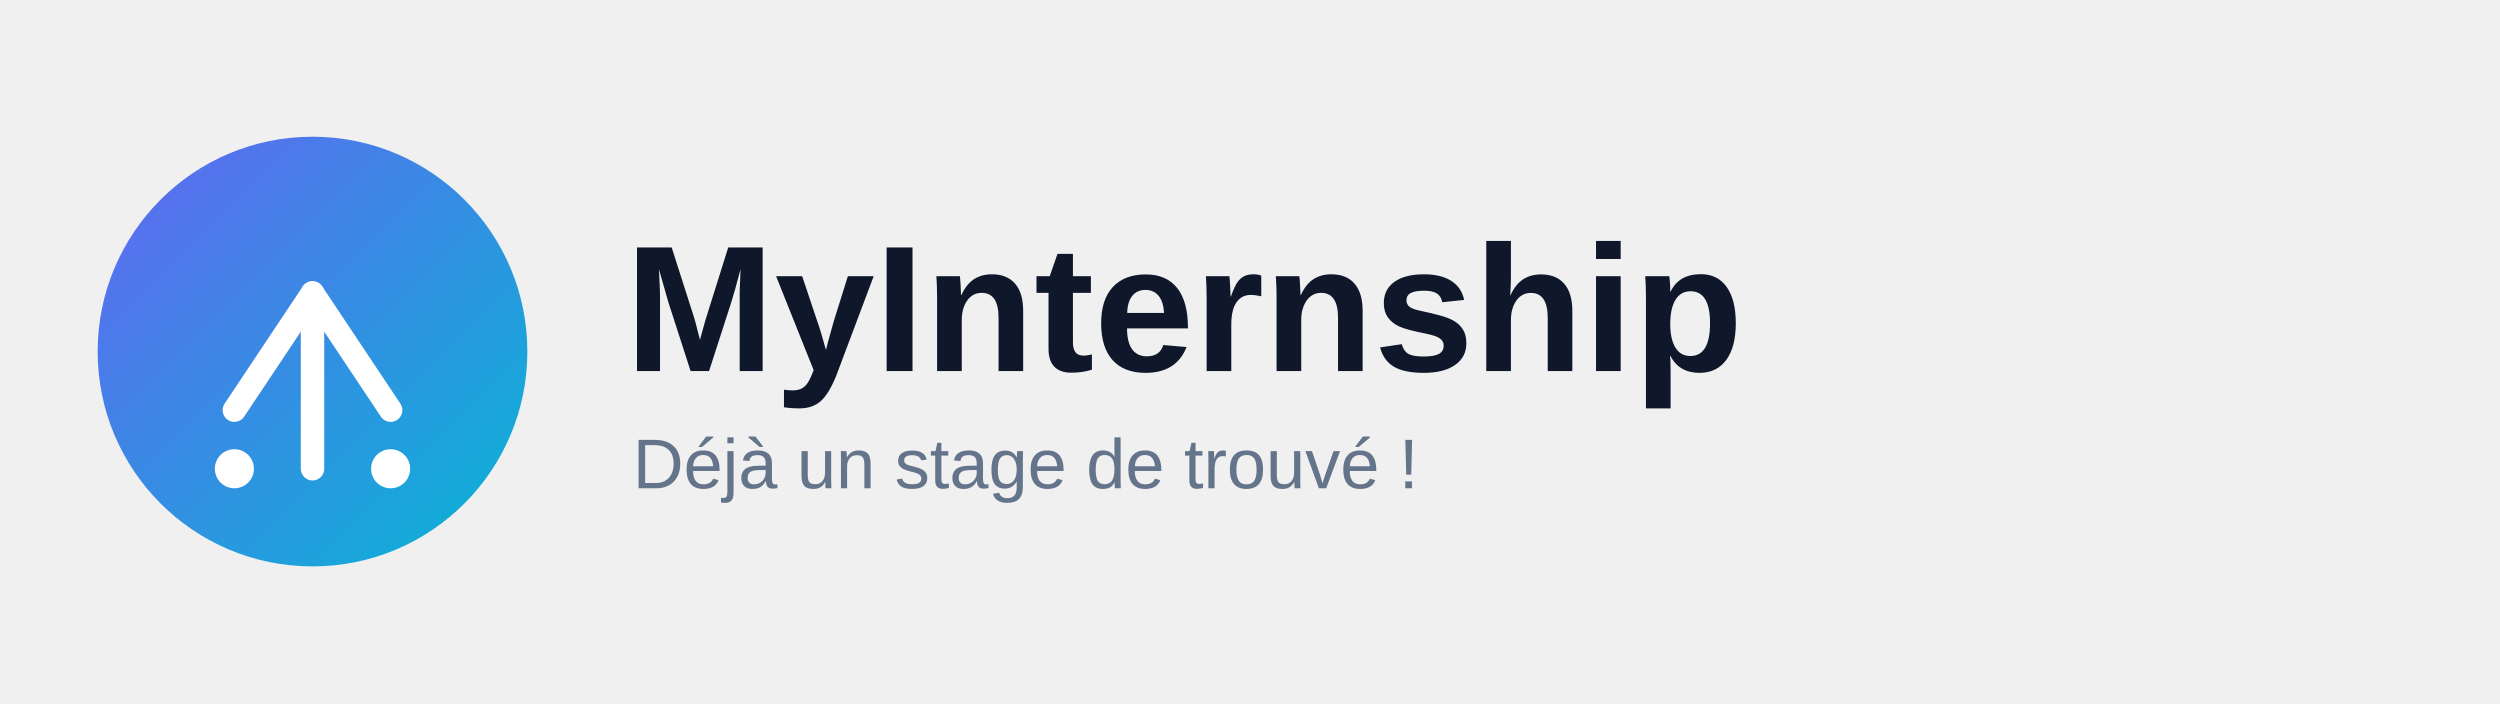
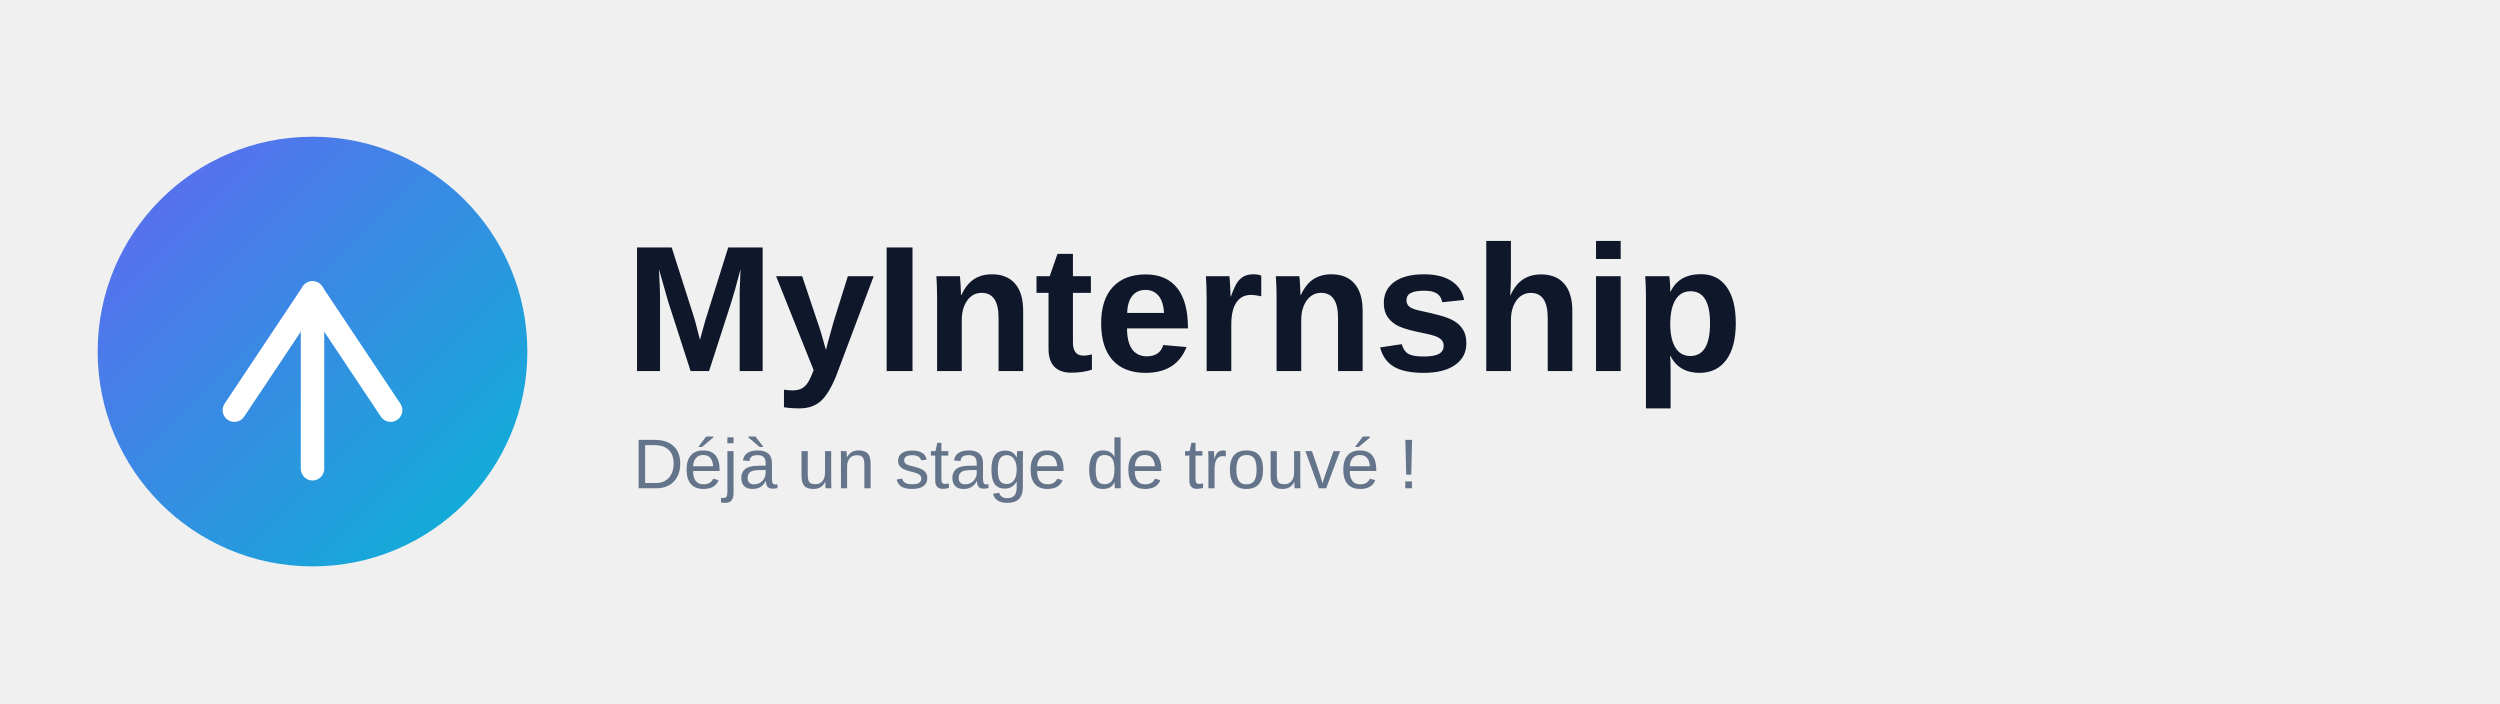
<svg xmlns="http://www.w3.org/2000/svg" width="640" height="180" viewBox="0 0 640 180" fill="none">
  <defs>
    <linearGradient id="startupGrad" x1="0" y1="0" x2="1" y2="1">
      <stop offset="0%" stop-color="#6366F1" />
      <stop offset="100%" stop-color="#06B6D4" />
    </linearGradient>
  </defs>
  <circle cx="80" cy="90" r="55" fill="url(#startupGrad)" />
  <path d="M60 105 L80 75 L100 105" stroke="white" stroke-width="6" stroke-linecap="round" stroke-linejoin="round" fill="none" />
  <line x1="80" y1="75" x2="80" y2="120" stroke="white" stroke-width="6" stroke-linecap="round" />
-   <circle cx="60" cy="120" r="5" fill="white" />
-   <circle cx="100" cy="120" r="5" fill="white" />
  <text x="160" y="95" font-family="Poppins, Segoe UI, Arial, sans-serif" font-size="46" font-weight="700" fill="#0F172A">
        MyInternship
    </text>
  <text x="162" y="125" font-family="Poppins, Segoe UI, Arial, sans-serif" font-size="18" fill="#64748B">
        Déjà un stage de trouvé !
    </text>
</svg>
